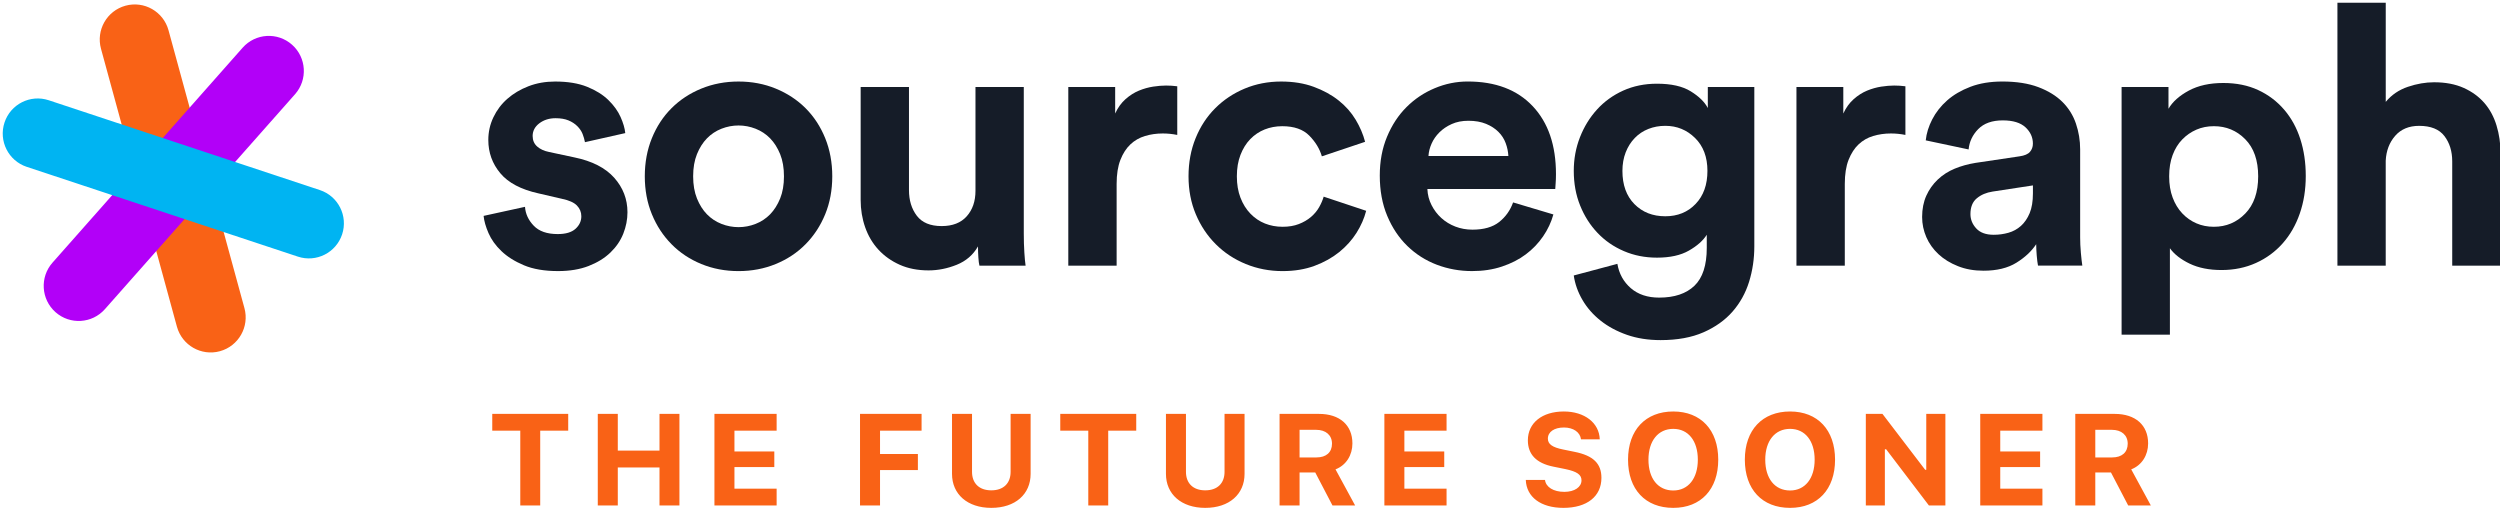
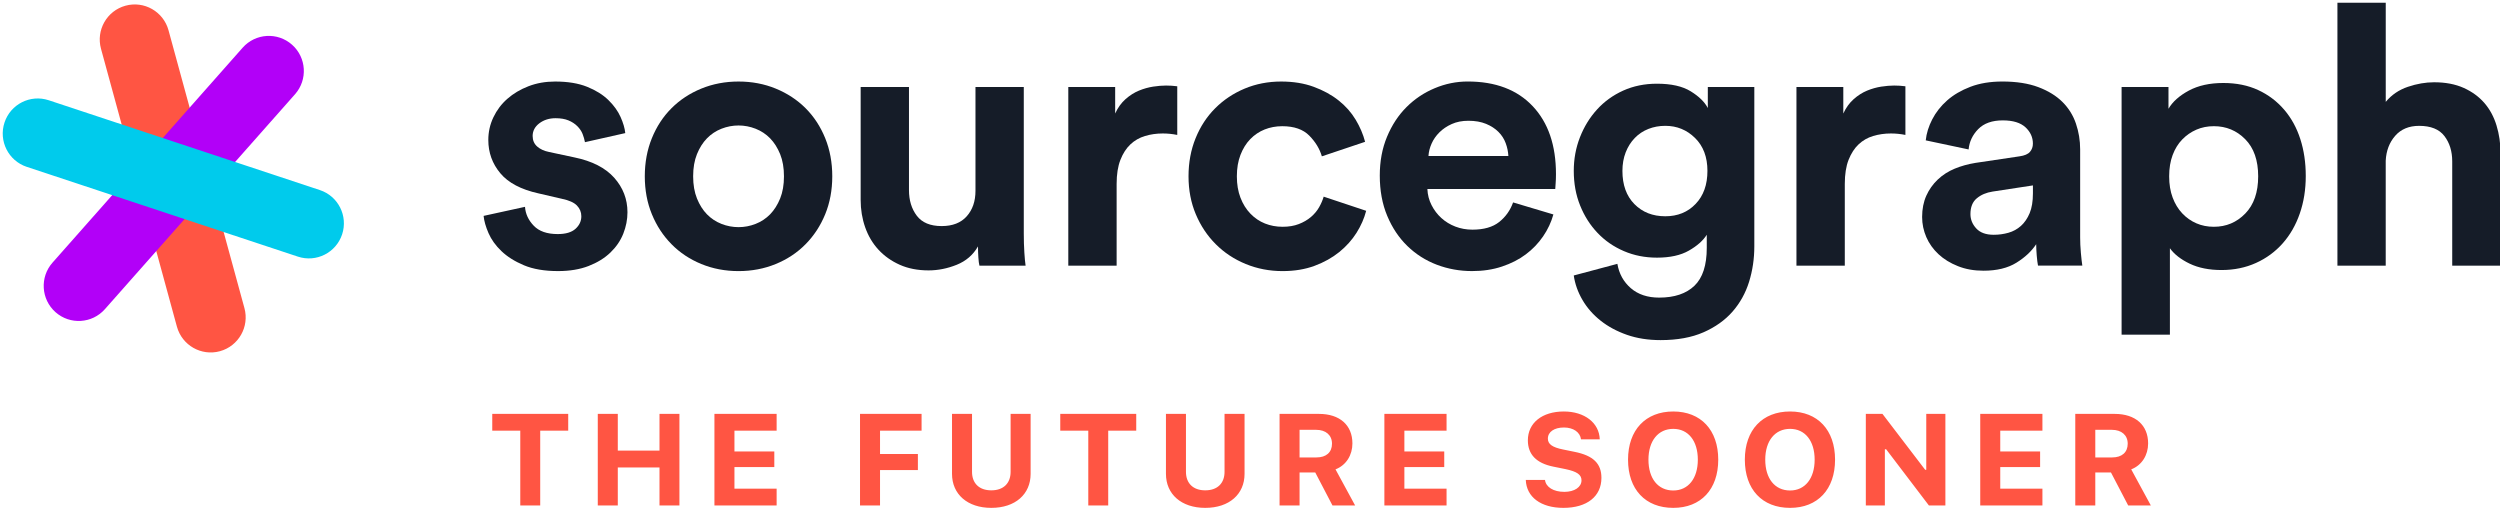
<svg xmlns="http://www.w3.org/2000/svg" xmlns:xlink="http://www.w3.org/1999/xlink" width="183" height="38" viewBox="0 0 183 38" version="1.1">
  <g id="Canvas" transform="translate(-19772 823)">
    <g id="logo">
      <g id="WordMark">
        <g id="Shape">
          <use xlink:href="#path0_fill" transform="translate(19807.4 -817.032)" fill="#151C28" />
        </g>
        <g id="Shape">
          <use xlink:href="#path1_fill" transform="translate(19819.2 -817.032)" fill="#151C28" />
        </g>
        <g id="Shape">
          <use xlink:href="#path2_fill" transform="translate(19835 -816.632)" fill="#151C28" />
        </g>
        <g id="Shape">
          <use xlink:href="#path3_fill" transform="translate(19850.2 -816.738)" fill="#151C28" />
        </g>
        <g id="Shape">
          <use xlink:href="#path4_fill" transform="translate(19859 -817.032)" fill="#151C28" />
        </g>
        <g id="Shape">
          <use xlink:href="#path5_fill" transform="translate(19873 -817.034)" fill="#151C28" />
        </g>
        <g id="Shape">
          <use xlink:href="#path6_fill" transform="translate(19887.2 -816.873)" fill="#151C28" />
        </g>
        <g id="Shape">
          <use xlink:href="#path7_fill" transform="translate(19903.5 -816.738)" fill="#151C28" />
        </g>
        <g id="Shape">
          <use xlink:href="#path8_fill" transform="translate(19912.7 -817.033)" fill="#151C28" />
        </g>
        <g id="Shape">
          <use xlink:href="#path9_fill" transform="translate(19927.3 -816.925)" fill="#151C28" />
        </g>
        <g id="Shape">
          <use xlink:href="#path10_fill" transform="translate(19943.1 -822.8)" fill="#151C28" />
        </g>
      </g>
      <g id="Group 22.1">
        <g id="LogoMark">
          <g id="Shape">
-             <use xlink:href="#path11_fill" transform="translate(19779.3 -822.675)" fill="#F96216" />
+             <use xlink:href="#path11_fill" transform="translate(19779.3 -822.675)" fill="#FF5543" />
          </g>
          <g id="Shape">
            <use xlink:href="#path12_fill" transform="translate(19775.2 -820.372)" fill="#B200F8" />
          </g>
          <g id="Shape">
-             <use xlink:href="#path13_fill" transform="translate(19772.2 -815.792)" fill="#00B4F2" />
+             <use xlink:href="#path13_fill" transform="translate(19772.2 -815.792)" fill="#00CBEC" />
          </g>
        </g>
      </g>
      <g id="the future sooner">
-         <use xlink:href="#path14_fill" transform="translate(19807.4 -798)" fill="#F96216" />
+         <use xlink:href="#path14_fill" transform="translate(19807.4 -798)" fill="#FF5543" />
      </g>
    </g>
  </g>
  <defs>
    <path id="path0_fill" fill-rule="evenodd" d="M 3.03 9.172C 3.065 9.687 3.278 10.147 3.669 10.554C 4.058 10.962 4.643 11.166 5.424 11.166C 6.009 11.166 6.443 11.038 6.728 10.78C 7.01 10.524 7.153 10.218 7.153 9.864C 7.153 9.562 7.046 9.301 6.833 9.079C 6.62 8.857 6.256 8.694 5.743 8.587L 4.014 8.187C 2.738 7.904 1.807 7.413 1.222 6.712C 0.637 6.012 0.344 5.201 0.344 4.279C 0.344 3.694 0.467 3.141 0.716 2.618C 0.965 2.095 1.305 1.643 1.741 1.262C 2.175 0.881 2.689 0.575 3.284 0.345C 3.878 0.115 4.528 0 5.238 0C 6.16 0 6.94 0.129 7.578 0.386C 8.216 0.643 8.735 0.966 9.133 1.356C 9.533 1.746 9.829 2.158 10.024 2.592C 10.218 3.026 10.334 3.42 10.37 3.775L 7.419 4.439C 7.383 4.244 7.325 4.045 7.246 3.841C 7.166 3.637 7.038 3.447 6.861 3.269C 6.683 3.092 6.466 2.95 6.209 2.844C 5.952 2.738 5.638 2.685 5.265 2.685C 4.804 2.685 4.41 2.809 4.081 3.056C 3.754 3.305 3.589 3.615 3.589 3.986C 3.589 4.305 3.7 4.562 3.922 4.758C 4.143 4.952 4.431 5.085 4.787 5.156L 6.648 5.554C 7.941 5.821 8.912 6.317 9.56 7.043C 10.207 7.771 10.53 8.611 10.53 9.568C 10.53 10.101 10.427 10.623 10.225 11.136C 10.02 11.651 9.706 12.111 9.281 12.519C 8.856 12.928 8.323 13.255 7.685 13.503C 7.047 13.75 6.303 13.875 5.451 13.875C 4.459 13.875 3.626 13.733 2.952 13.45C 2.278 13.167 1.729 12.82 1.303 12.412C 0.877 12.005 0.563 11.567 0.359 11.097C 0.155 10.627 0.035 10.207 0 9.835L 3.03 9.172Z" />
    <path id="path1_fill" fill-rule="evenodd" d="M 6.862 0C 7.836 0 8.745 0.172 9.587 0.518C 10.429 0.863 11.156 1.342 11.769 1.953C 12.38 2.564 12.859 3.296 13.205 4.146C 13.55 4.997 13.723 5.927 13.723 6.937C 13.723 7.948 13.55 8.873 13.205 9.715C 12.859 10.558 12.38 11.289 11.769 11.908C 11.157 12.53 10.429 13.011 9.587 13.357C 8.745 13.703 7.836 13.876 6.862 13.876C 5.886 13.876 4.977 13.703 4.136 13.357C 3.294 13.011 2.567 12.529 1.956 11.908C 1.343 11.289 0.865 10.558 0.519 9.715C 0.173 8.873 0 7.948 0 6.937C 0 5.928 0.173 4.997 0.519 4.146C 0.865 3.295 1.343 2.564 1.956 1.953C 2.567 1.342 3.294 0.863 4.136 0.518C 4.978 0.173 5.887 0 6.862 0ZM 6.862 10.659C 7.288 10.659 7.704 10.581 8.111 10.421C 8.519 10.262 8.874 10.026 9.176 9.717C 9.476 9.407 9.72 9.021 9.908 8.56C 10.094 8.099 10.187 7.559 10.187 6.938C 10.187 6.318 10.094 5.778 9.908 5.317C 9.72 4.857 9.477 4.471 9.176 4.16C 8.874 3.851 8.52 3.616 8.111 3.455C 7.704 3.296 7.288 3.217 6.862 3.217C 6.437 3.217 6.02 3.296 5.612 3.455C 5.205 3.615 4.85 3.851 4.549 4.16C 4.247 4.471 4.004 4.857 3.818 5.317C 3.632 5.778 3.539 6.318 3.539 6.938C 3.539 7.559 3.633 8.098 3.818 8.56C 4.004 9.021 4.247 9.407 4.549 9.717C 4.85 10.026 5.205 10.261 5.612 10.421C 6.02 10.581 6.437 10.659 6.862 10.659Z" />
    <path id="path2_fill" fill-rule="evenodd" d="M 8.695 13.079C 8.659 12.936 8.632 12.733 8.616 12.467C 8.597 12.2 8.589 11.935 8.589 11.669C 8.234 12.291 7.715 12.738 7.034 13.013C 6.35 13.287 5.664 13.425 4.973 13.425C 4.175 13.425 3.471 13.286 2.859 13.013C 2.247 12.738 1.728 12.37 1.303 11.909C 0.877 11.448 0.554 10.903 0.332 10.274C 0.111 9.646 0 8.976 0 8.268L 0 0L 3.537 0L 3.537 7.55C 3.537 8.294 3.727 8.918 4.109 9.423C 4.49 9.927 5.097 10.181 5.931 10.181C 6.729 10.181 7.341 9.942 7.766 9.463C 8.192 8.985 8.405 8.364 8.405 7.602L 8.405 0L 11.941 0L 11.941 10.713C 11.941 11.227 11.955 11.692 11.982 12.109C 12.008 12.526 12.039 12.849 12.074 13.079L 8.695 13.079Z" />
    <path id="path3_fill" fill-rule="evenodd" d="M 7.977 3.615C 7.623 3.544 7.269 3.508 6.914 3.508C 6.453 3.508 6.019 3.571 5.611 3.694C 5.203 3.818 4.848 4.022 4.548 4.305C 4.246 4.589 4.002 4.966 3.817 5.435C 3.631 5.905 3.538 6.495 3.538 7.203L 3.538 13.184L 0 13.184L 0 0.106L 3.431 0.106L 3.431 2.047C 3.625 1.621 3.879 1.272 4.188 0.996C 4.498 0.722 4.827 0.514 5.173 0.371C 5.517 0.229 5.864 0.133 6.209 0.079C 6.555 0.027 6.87 0 7.153 0C 7.295 0 7.432 0.004 7.565 0.013C 7.698 0.023 7.835 0.036 7.976 0.054L 7.976 3.615L 7.977 3.615Z" />
    <path id="path4_fill" fill-rule="evenodd" d="M 6.862 3.27C 6.401 3.27 5.97 3.35 5.572 3.509C 5.173 3.669 4.823 3.904 4.522 4.214C 4.22 4.524 3.981 4.909 3.803 5.37C 3.625 5.831 3.538 6.354 3.538 6.938C 3.538 7.523 3.625 8.046 3.803 8.506C 3.981 8.968 4.224 9.356 4.534 9.676C 4.844 9.996 5.199 10.235 5.598 10.394C 5.997 10.553 6.426 10.632 6.887 10.632C 7.331 10.632 7.725 10.568 8.071 10.434C 8.416 10.301 8.713 10.128 8.963 9.915C 9.211 9.702 9.41 9.463 9.561 9.198C 9.711 8.932 9.822 8.675 9.893 8.427L 13.004 9.463C 12.862 10.014 12.627 10.551 12.299 11.072C 11.97 11.594 11.549 12.064 11.036 12.481C 10.521 12.897 9.919 13.233 9.227 13.49C 8.536 13.747 7.755 13.876 6.887 13.876C 5.93 13.876 5.03 13.703 4.188 13.357C 3.346 13.011 2.616 12.529 1.995 11.908C 1.374 11.289 0.887 10.557 0.533 9.715C 0.178 8.874 0 7.948 0 6.937C 0 5.928 0.173 4.997 0.519 4.146C 0.865 3.295 1.343 2.564 1.956 1.953C 2.567 1.342 3.286 0.863 4.109 0.518C 4.934 0.173 5.825 0 6.781 0C 7.669 0 8.461 0.129 9.161 0.386C 9.861 0.643 10.469 0.974 10.983 1.383C 11.498 1.79 11.914 2.26 12.233 2.792C 12.552 3.324 12.783 3.864 12.925 4.413L 9.76 5.476C 9.601 4.928 9.294 4.422 8.842 3.962C 8.39 3.501 7.729 3.27 6.862 3.27Z" />
    <path id="path5_fill" fill-rule="evenodd" d="M 12.708 9.732C 12.55 10.299 12.299 10.834 11.953 11.339C 11.607 11.843 11.185 12.283 10.688 12.654C 10.192 13.027 9.612 13.322 8.947 13.544C 8.282 13.767 7.552 13.877 6.754 13.877C 5.849 13.877 4.989 13.721 4.174 13.412C 3.359 13.101 2.64 12.645 2.021 12.043C 1.4 11.44 0.908 10.705 0.545 9.835C 0.181 8.968 0 7.984 0 6.885C 0 5.839 0.176 4.891 0.532 4.041C 0.886 3.19 1.361 2.468 1.955 1.875C 2.549 1.281 3.235 0.82 4.017 0.493C 4.796 0.165 5.603 0 6.436 0C 8.474 0 10.06 0.603 11.196 1.808C 12.331 3.013 12.897 4.669 12.897 6.779C 12.897 7.028 12.889 7.261 12.871 7.484C 12.852 7.705 12.845 7.834 12.845 7.868L 3.484 7.868C 3.502 8.293 3.605 8.689 3.791 9.051C 3.976 9.415 4.216 9.73 4.509 9.995C 4.801 10.261 5.143 10.47 5.533 10.62C 5.923 10.77 6.339 10.845 6.782 10.845C 7.615 10.845 8.266 10.658 8.736 10.287C 9.207 9.915 9.548 9.437 9.759 8.851L 12.708 9.732ZM 9.413 5.451C 9.395 5.132 9.331 4.818 9.215 4.508C 9.1 4.198 8.923 3.923 8.683 3.685C 8.443 3.445 8.143 3.251 7.779 3.1C 7.414 2.95 6.985 2.874 6.488 2.874C 6.028 2.874 5.62 2.954 5.266 3.114C 4.911 3.273 4.609 3.478 4.362 3.725C 4.113 3.974 3.924 4.248 3.791 4.549C 3.657 4.851 3.582 5.151 3.564 5.452L 9.413 5.452L 9.413 5.451Z" />
    <path id="path6_fill" fill-rule="evenodd" d="M 3.193 13.186C 3.316 13.913 3.645 14.505 4.176 14.967C 4.709 15.427 5.4 15.658 6.251 15.658C 7.367 15.658 8.228 15.37 8.831 14.794C 9.434 14.217 9.736 13.291 9.736 12.016L 9.736 11.058C 9.468 11.484 9.034 11.87 8.43 12.216C 7.829 12.561 7.049 12.733 6.093 12.733C 5.222 12.733 4.416 12.575 3.672 12.255C 2.925 11.936 2.284 11.493 1.744 10.925C 1.203 10.359 0.777 9.69 0.467 8.919C 0.155 8.148 0.001 7.303 0.001 6.381C 0.001 5.512 0.151 4.693 0.453 3.921C 0.755 3.151 1.17 2.473 1.704 1.887C 2.235 1.303 2.874 0.842 3.617 0.505C 4.363 0.169 5.187 0 6.092 0C 7.138 0 7.961 0.186 8.562 0.558C 9.165 0.929 9.583 1.338 9.813 1.78L 9.813 0.241L 13.217 0.241L 13.217 11.91C 13.217 12.815 13.088 13.678 12.833 14.502C 12.576 15.328 12.171 16.053 11.622 16.683C 11.072 17.311 10.361 17.817 9.496 18.197C 8.627 18.578 7.58 18.769 6.357 18.769C 5.452 18.769 4.632 18.641 3.896 18.384C 3.16 18.127 2.517 17.782 1.968 17.347C 1.419 16.912 0.975 16.408 0.639 15.833C 0.302 15.255 0.089 14.658 0 14.038L 3.193 13.186ZM 6.701 9.704C 7.604 9.704 8.346 9.403 8.92 8.8C 9.498 8.198 9.785 7.391 9.785 6.381C 9.785 5.37 9.483 4.569 8.88 3.975C 8.277 3.381 7.551 3.084 6.701 3.084C 6.256 3.084 5.845 3.16 5.465 3.31C 5.083 3.46 4.749 3.682 4.465 3.975C 4.182 4.267 3.961 4.618 3.801 5.025C 3.643 5.433 3.562 5.886 3.562 6.381C 3.562 7.41 3.854 8.22 4.44 8.813C 5.024 9.407 5.779 9.704 6.701 9.704Z" />
    <path id="path7_fill" fill-rule="evenodd" d="M 7.979 3.615C 7.624 3.544 7.27 3.508 6.915 3.508C 6.455 3.508 6.021 3.571 5.612 3.694C 5.203 3.817 4.85 4.022 4.549 4.305C 4.247 4.589 4.004 4.966 3.817 5.435C 3.632 5.905 3.539 6.495 3.539 7.203L 3.539 13.184L 0 13.184L 0 0.106L 3.43 0.106L 3.43 2.047C 3.626 1.621 3.879 1.272 4.189 0.996C 4.499 0.722 4.827 0.514 5.173 0.371C 5.518 0.229 5.864 0.133 6.21 0.079C 6.556 0.027 6.87 0 7.153 0C 7.296 0 7.432 0.004 7.565 0.013C 7.7 0.023 7.836 0.036 7.976 0.054L 7.976 3.615L 7.979 3.615Z" />
    <path id="path8_fill" fill-rule="evenodd" d="M 0 9.916C 0 9.332 0.103 8.813 0.306 8.36C 0.509 7.908 0.788 7.515 1.142 7.178C 1.498 6.842 1.909 6.576 2.378 6.382C 2.848 6.187 3.359 6.045 3.907 5.956L 7.126 5.477C 7.498 5.425 7.755 5.314 7.896 5.146C 8.039 4.977 8.109 4.779 8.109 4.547C 8.109 4.086 7.928 3.688 7.565 3.35C 7.2 3.014 6.648 2.845 5.902 2.845C 5.122 2.845 4.525 3.058 4.107 3.483C 3.691 3.909 3.456 4.405 3.403 4.972L 0.265 4.307C 0.317 3.793 0.478 3.279 0.743 2.765C 1.009 2.251 1.372 1.79 1.833 1.383C 2.295 0.975 2.863 0.643 3.536 0.386C 4.209 0.129 4.989 0 5.876 0C 6.903 0 7.782 0.137 8.51 0.412C 9.235 0.686 9.824 1.05 10.277 1.501C 10.729 1.953 11.057 2.481 11.26 3.083C 11.465 3.686 11.568 4.314 11.568 4.97L 11.568 11.403C 11.568 11.758 11.584 12.135 11.62 12.533C 11.656 12.931 11.69 13.246 11.727 13.477L 8.483 13.477C 8.447 13.3 8.417 13.056 8.39 12.746C 8.365 12.436 8.35 12.157 8.35 11.908C 8.012 12.423 7.53 12.874 6.901 13.264C 6.272 13.654 5.469 13.849 4.494 13.849C 3.802 13.849 3.178 13.739 2.621 13.515C 2.062 13.294 1.587 13.003 1.197 12.639C 0.807 12.274 0.51 11.859 0.307 11.39C 0.104 10.92 0 10.431 0 9.916ZM 5.24 11.219C 5.609 11.219 5.969 11.17 6.315 11.072C 6.661 10.975 6.967 10.807 7.235 10.568C 7.5 10.329 7.711 10.019 7.872 9.637C 8.03 9.257 8.111 8.773 8.111 8.189L 8.111 7.605L 5.159 8.056C 4.699 8.127 4.311 8.291 4.003 8.548C 3.692 8.806 3.537 9.192 3.537 9.704C 3.537 10.095 3.678 10.446 3.963 10.755C 4.246 11.063 4.67 11.219 5.24 11.219Z" />
    <path id="path9_fill" fill-rule="evenodd" d="M 0 18.422L 0 0.292L 3.432 0.292L 3.432 1.887C 3.733 1.373 4.228 0.93 4.919 0.558C 5.611 0.185 6.453 0 7.446 0C 8.404 0 9.254 0.172 9.999 0.518C 10.743 0.863 11.376 1.343 11.901 1.954C 12.424 2.565 12.819 3.283 13.083 4.108C 13.349 4.932 13.481 5.831 13.481 6.806C 13.481 7.799 13.336 8.714 13.043 9.557C 12.752 10.398 12.335 11.125 11.794 11.736C 11.252 12.348 10.602 12.828 9.839 13.172C 9.077 13.518 8.234 13.691 7.314 13.691C 6.409 13.691 5.633 13.536 4.985 13.226C 4.34 12.916 3.855 12.539 3.536 12.097L 3.536 18.423L 0 18.423L 0 18.422ZM 9.998 6.831C 9.998 5.661 9.682 4.758 9.053 4.119C 8.424 3.481 7.659 3.162 6.754 3.162C 6.292 3.162 5.867 3.246 5.477 3.415C 5.087 3.584 4.741 3.823 4.44 4.133C 4.138 4.444 3.904 4.824 3.736 5.275C 3.567 5.727 3.482 6.246 3.482 6.831C 3.482 7.416 3.567 7.935 3.736 8.385C 3.904 8.837 4.138 9.223 4.44 9.543C 4.741 9.863 5.087 10.105 5.477 10.273C 5.867 10.443 6.292 10.525 6.754 10.525C 7.659 10.525 8.424 10.203 9.053 9.556C 9.683 8.91 9.998 8.001 9.998 6.831Z" />
    <path id="path10_fill" fill-rule="evenodd" d="M 3.537 19.247L 0 19.247L 0 0L 3.537 0L 3.537 7.257C 3.963 6.743 4.503 6.376 5.159 6.154C 5.815 5.932 6.454 5.822 7.073 5.822C 7.907 5.822 8.629 5.959 9.239 6.233C 9.853 6.508 10.357 6.877 10.756 7.338C 11.156 7.799 11.452 8.347 11.646 8.986C 11.841 9.624 11.94 10.297 11.94 11.006L 11.94 19.247L 8.403 19.247L 8.403 11.617C 8.403 10.872 8.211 10.253 7.829 9.756C 7.449 9.26 6.832 9.012 5.982 9.012C 5.237 9.012 4.653 9.255 4.227 9.742C 3.802 10.23 3.571 10.837 3.535 11.563L 3.535 19.247L 3.537 19.247Z" />
    <path id="path11_fill" fill-rule="evenodd" d="M 0.092 3.245L 5.649 23.585C 6.023 24.952 7.432 25.757 8.797 25.384C 10.162 25.009 10.965 23.597 10.592 22.23L 5.034 1.889C 4.66 0.523 3.251 -0.282 1.886 0.092C 0.522 0.466 -0.282 1.877 0.092 3.245Z" />
    <path id="path12_fill" fill-rule="evenodd" d="M 14.562 0.864L 0.644 16.598C -0.294 17.659 -0.196 19.282 0.863 20.222C 1.923 21.162 3.542 21.063 4.48 20.002L 18.398 4.269C 19.336 3.207 19.238 1.586 18.179 0.646C 17.119 -0.294 15.501 -0.197 14.562 0.864Z" />
    <path id="path13_fill" fill-rule="evenodd" d="M 1.758 5.005L 21.607 11.577C 22.95 12.023 24.399 11.292 24.844 9.947C 25.289 8.601 24.558 7.149 23.216 6.706L 3.367 0.13C 2.023 -0.314 0.574 0.415 0.131 1.761C -0.314 3.108 0.415 4.559 1.758 5.005Z" />
    <path id="path14_fill" d="M 4.143 12L 4.143 6.527L 6.193 6.527L 6.193 5.297L 0.633 5.297L 0.633 6.527L 2.684 6.527L 2.684 12L 4.143 12ZM 14.334 12L 14.334 5.297L 12.875 5.297L 12.875 7.986L 9.822 7.986L 9.822 5.297L 8.357 5.297L 8.357 12L 9.822 12L 9.822 9.217L 12.875 9.217L 12.875 12L 14.334 12ZM 21.449 10.77L 18.361 10.77L 18.361 9.188L 21.279 9.188L 21.279 8.045L 18.361 8.045L 18.361 6.527L 21.449 6.527L 21.449 5.297L 16.896 5.297L 16.896 12L 21.449 12L 21.449 10.77ZM 29.018 12L 29.018 9.41L 31.789 9.41L 31.789 8.232L 29.018 8.232L 29.018 6.527L 32.059 6.527L 32.059 5.297L 27.553 5.297L 27.553 12L 29.018 12ZM 35.752 5.297L 34.287 5.297L 34.287 9.686C 34.287 11.174 35.412 12.176 37.164 12.176C 38.922 12.176 40.041 11.174 40.041 9.686L 40.041 5.297L 38.576 5.297L 38.576 9.539C 38.576 10.365 38.066 10.893 37.164 10.893C 36.262 10.893 35.752 10.365 35.752 9.539L 35.752 5.297ZM 45.721 12L 45.721 6.527L 47.772 6.527L 47.772 5.297L 42.211 5.297L 42.211 6.527L 44.262 6.527L 44.262 12L 45.721 12ZM 51.412 5.297L 49.947 5.297L 49.947 9.686C 49.947 11.174 51.072 12.176 52.824 12.176C 54.582 12.176 55.701 11.174 55.701 9.686L 55.701 5.297L 54.236 5.297L 54.236 9.539C 54.236 10.365 53.727 10.893 52.824 10.893C 51.922 10.893 51.412 10.365 51.412 9.539L 51.412 5.297ZM 59.728 6.463L 60.947 6.463C 61.65 6.463 62.102 6.855 62.102 7.477C 62.102 8.109 61.68 8.484 60.965 8.484L 59.728 8.484L 59.728 6.463ZM 59.728 9.586L 60.877 9.586L 62.137 12L 63.795 12L 62.359 9.357C 63.145 9.053 63.596 8.309 63.596 7.459C 63.596 6.117 62.664 5.297 61.152 5.297L 58.264 5.297L 58.264 12L 59.728 12L 59.728 9.586ZM 70.488 10.77L 67.4 10.77L 67.4 9.188L 70.318 9.188L 70.318 8.045L 67.4 8.045L 67.4 6.527L 70.488 6.527L 70.488 5.297L 65.936 5.297L 65.936 12L 70.488 12L 70.488 10.77ZM 76.287 10.131C 76.334 11.385 77.394 12.176 79.041 12.176C 80.764 12.176 81.824 11.338 81.824 9.979C 81.824 8.936 81.232 8.35 79.856 8.074L 79.023 7.904C 78.232 7.746 77.904 7.512 77.904 7.107C 77.904 6.609 78.373 6.293 79.082 6.293C 79.768 6.293 80.266 6.639 80.33 7.16L 81.701 7.16C 81.666 5.953 80.588 5.121 79.07 5.121C 77.482 5.121 76.439 5.959 76.439 7.23C 76.439 8.262 77.055 8.906 78.303 9.158L 79.199 9.34C 80.031 9.516 80.365 9.744 80.365 10.16C 80.365 10.658 79.85 11.004 79.111 11.004C 78.314 11.004 77.758 10.658 77.693 10.131L 76.287 10.131ZM 87.082 5.121C 85.061 5.121 83.772 6.469 83.772 8.648C 83.772 10.822 85.037 12.176 87.082 12.176C 89.103 12.176 90.375 10.822 90.375 8.648C 90.375 6.475 89.103 5.121 87.082 5.121ZM 87.082 6.393C 88.178 6.393 88.881 7.266 88.881 8.648C 88.881 10.025 88.178 10.904 87.082 10.904C 85.963 10.904 85.266 10.025 85.266 8.648C 85.266 7.266 85.981 6.393 87.082 6.393ZM 95.633 5.121C 93.611 5.121 92.322 6.469 92.322 8.648C 92.322 10.822 93.588 12.176 95.633 12.176C 97.654 12.176 98.926 10.822 98.926 8.648C 98.926 6.475 97.654 5.121 95.633 5.121ZM 95.633 6.393C 96.728 6.393 97.432 7.266 97.432 8.648C 97.432 10.025 96.728 10.904 95.633 10.904C 94.514 10.904 93.816 10.025 93.816 8.648C 93.816 7.266 94.531 6.393 95.633 6.393ZM 102.572 12L 102.572 7.887L 102.666 7.887L 105.795 12L 107.002 12L 107.002 5.297L 105.602 5.297L 105.602 9.387L 105.52 9.387L 102.396 5.297L 101.178 5.297L 101.178 12L 102.572 12ZM 114.105 10.77L 111.018 10.77L 111.018 9.188L 113.936 9.188L 113.936 8.045L 111.018 8.045L 111.018 6.527L 114.105 6.527L 114.105 5.297L 109.553 5.297L 109.553 12L 114.105 12L 114.105 10.77ZM 117.975 6.463L 119.193 6.463C 119.896 6.463 120.348 6.855 120.348 7.477C 120.348 8.109 119.926 8.484 119.211 8.484L 117.975 8.484L 117.975 6.463ZM 117.975 9.586L 119.123 9.586L 120.383 12L 122.041 12L 120.605 9.357C 121.391 9.053 121.842 8.309 121.842 7.459C 121.842 6.117 120.91 5.297 119.398 5.297L 116.51 5.297L 116.51 12L 117.975 12L 117.975 9.586Z" />
  </defs>
</svg>
